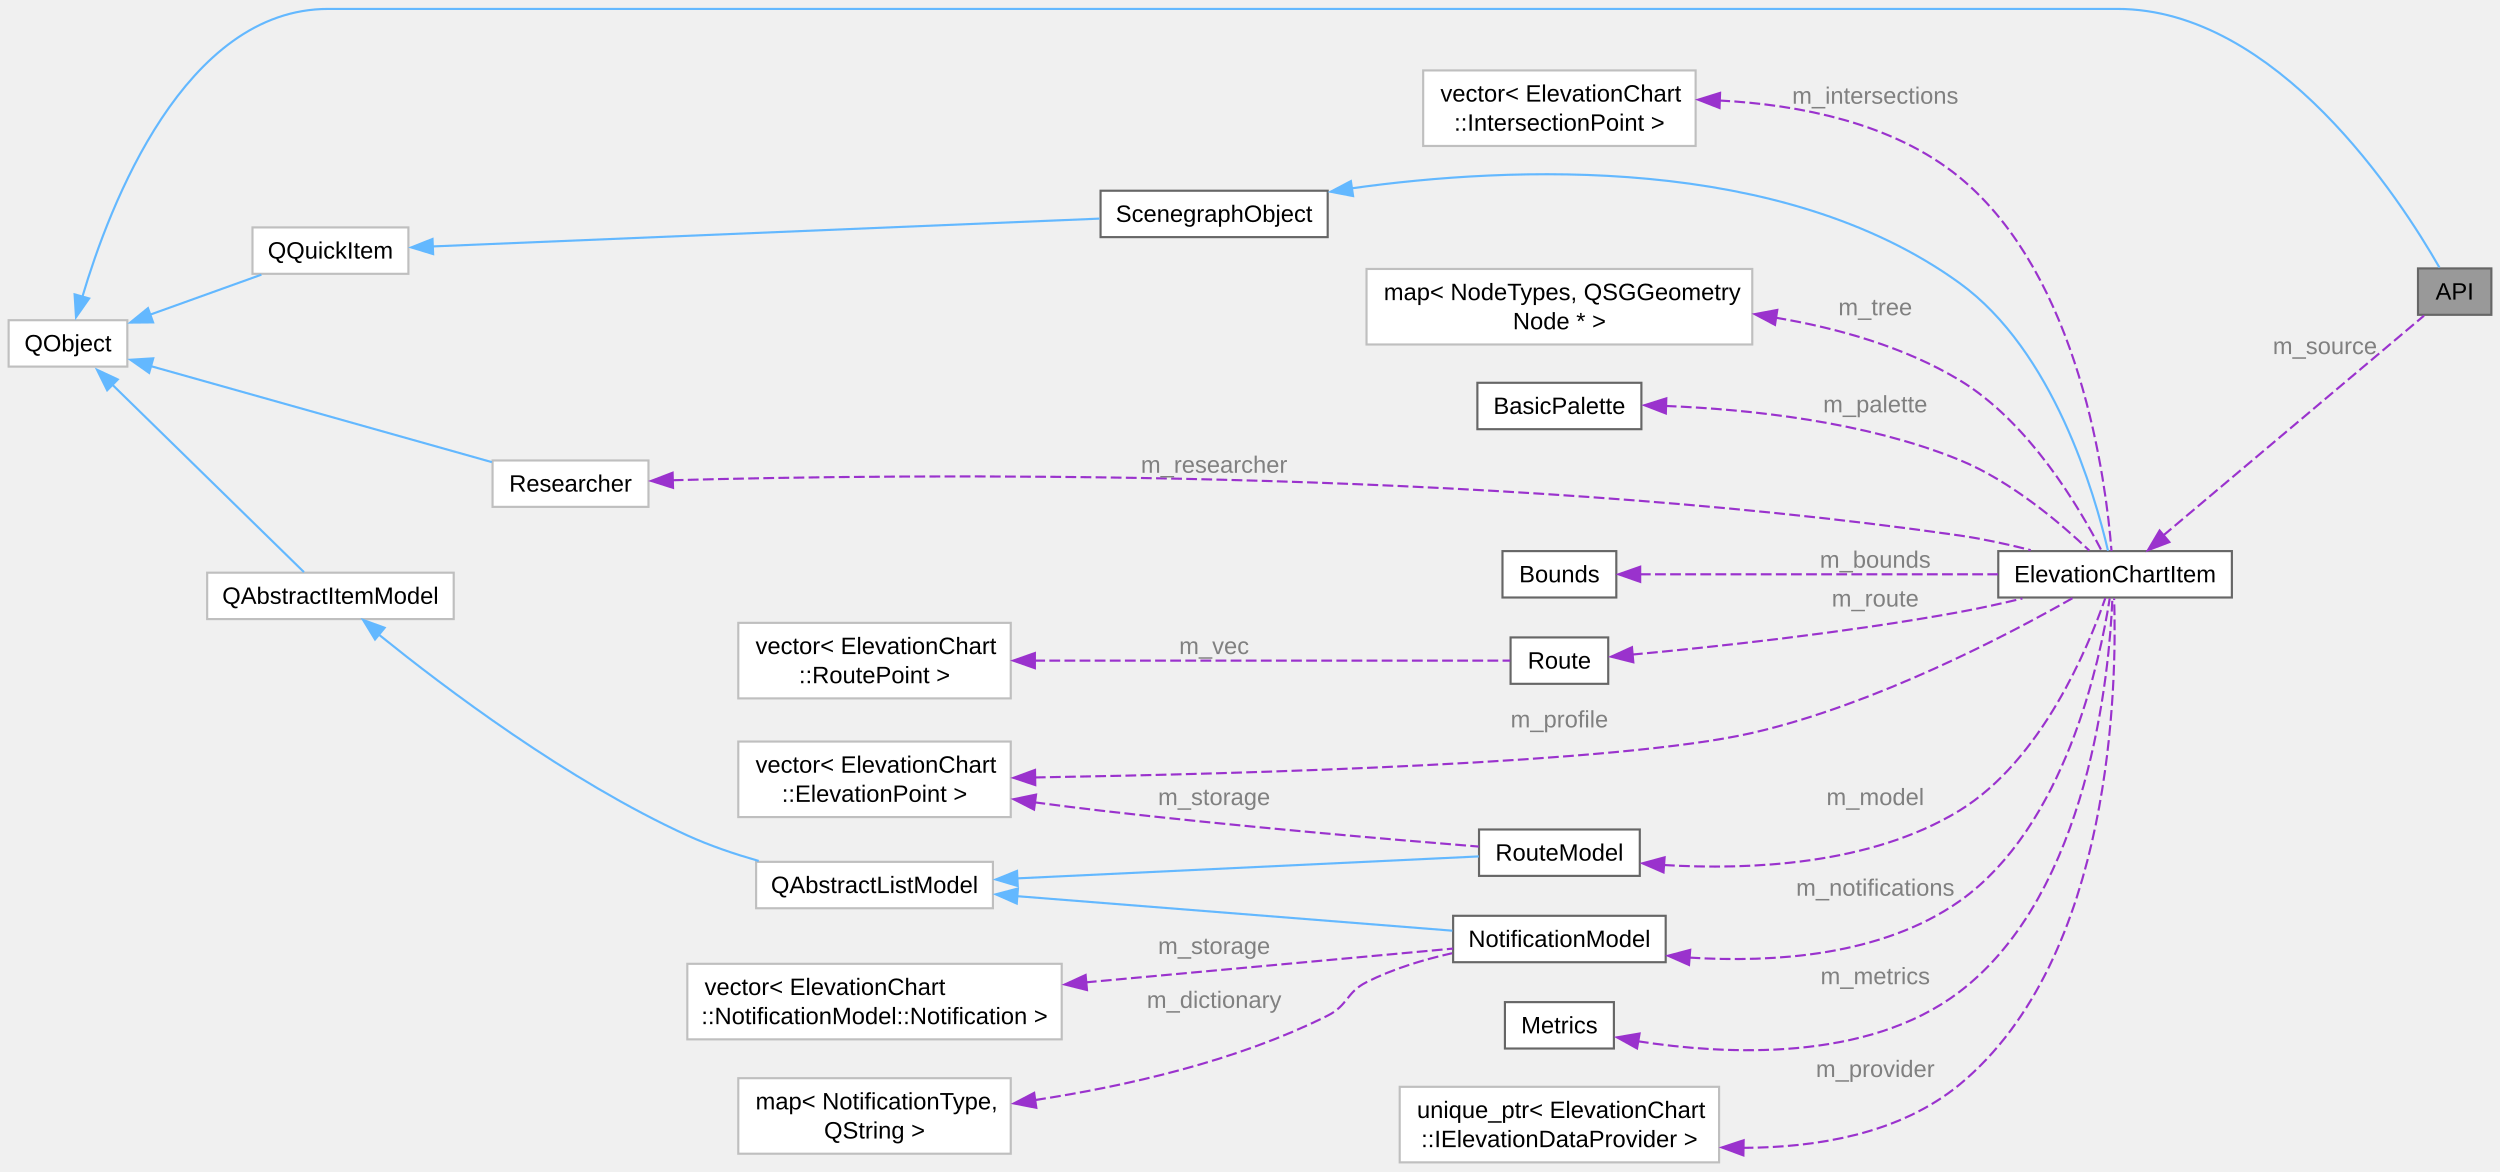
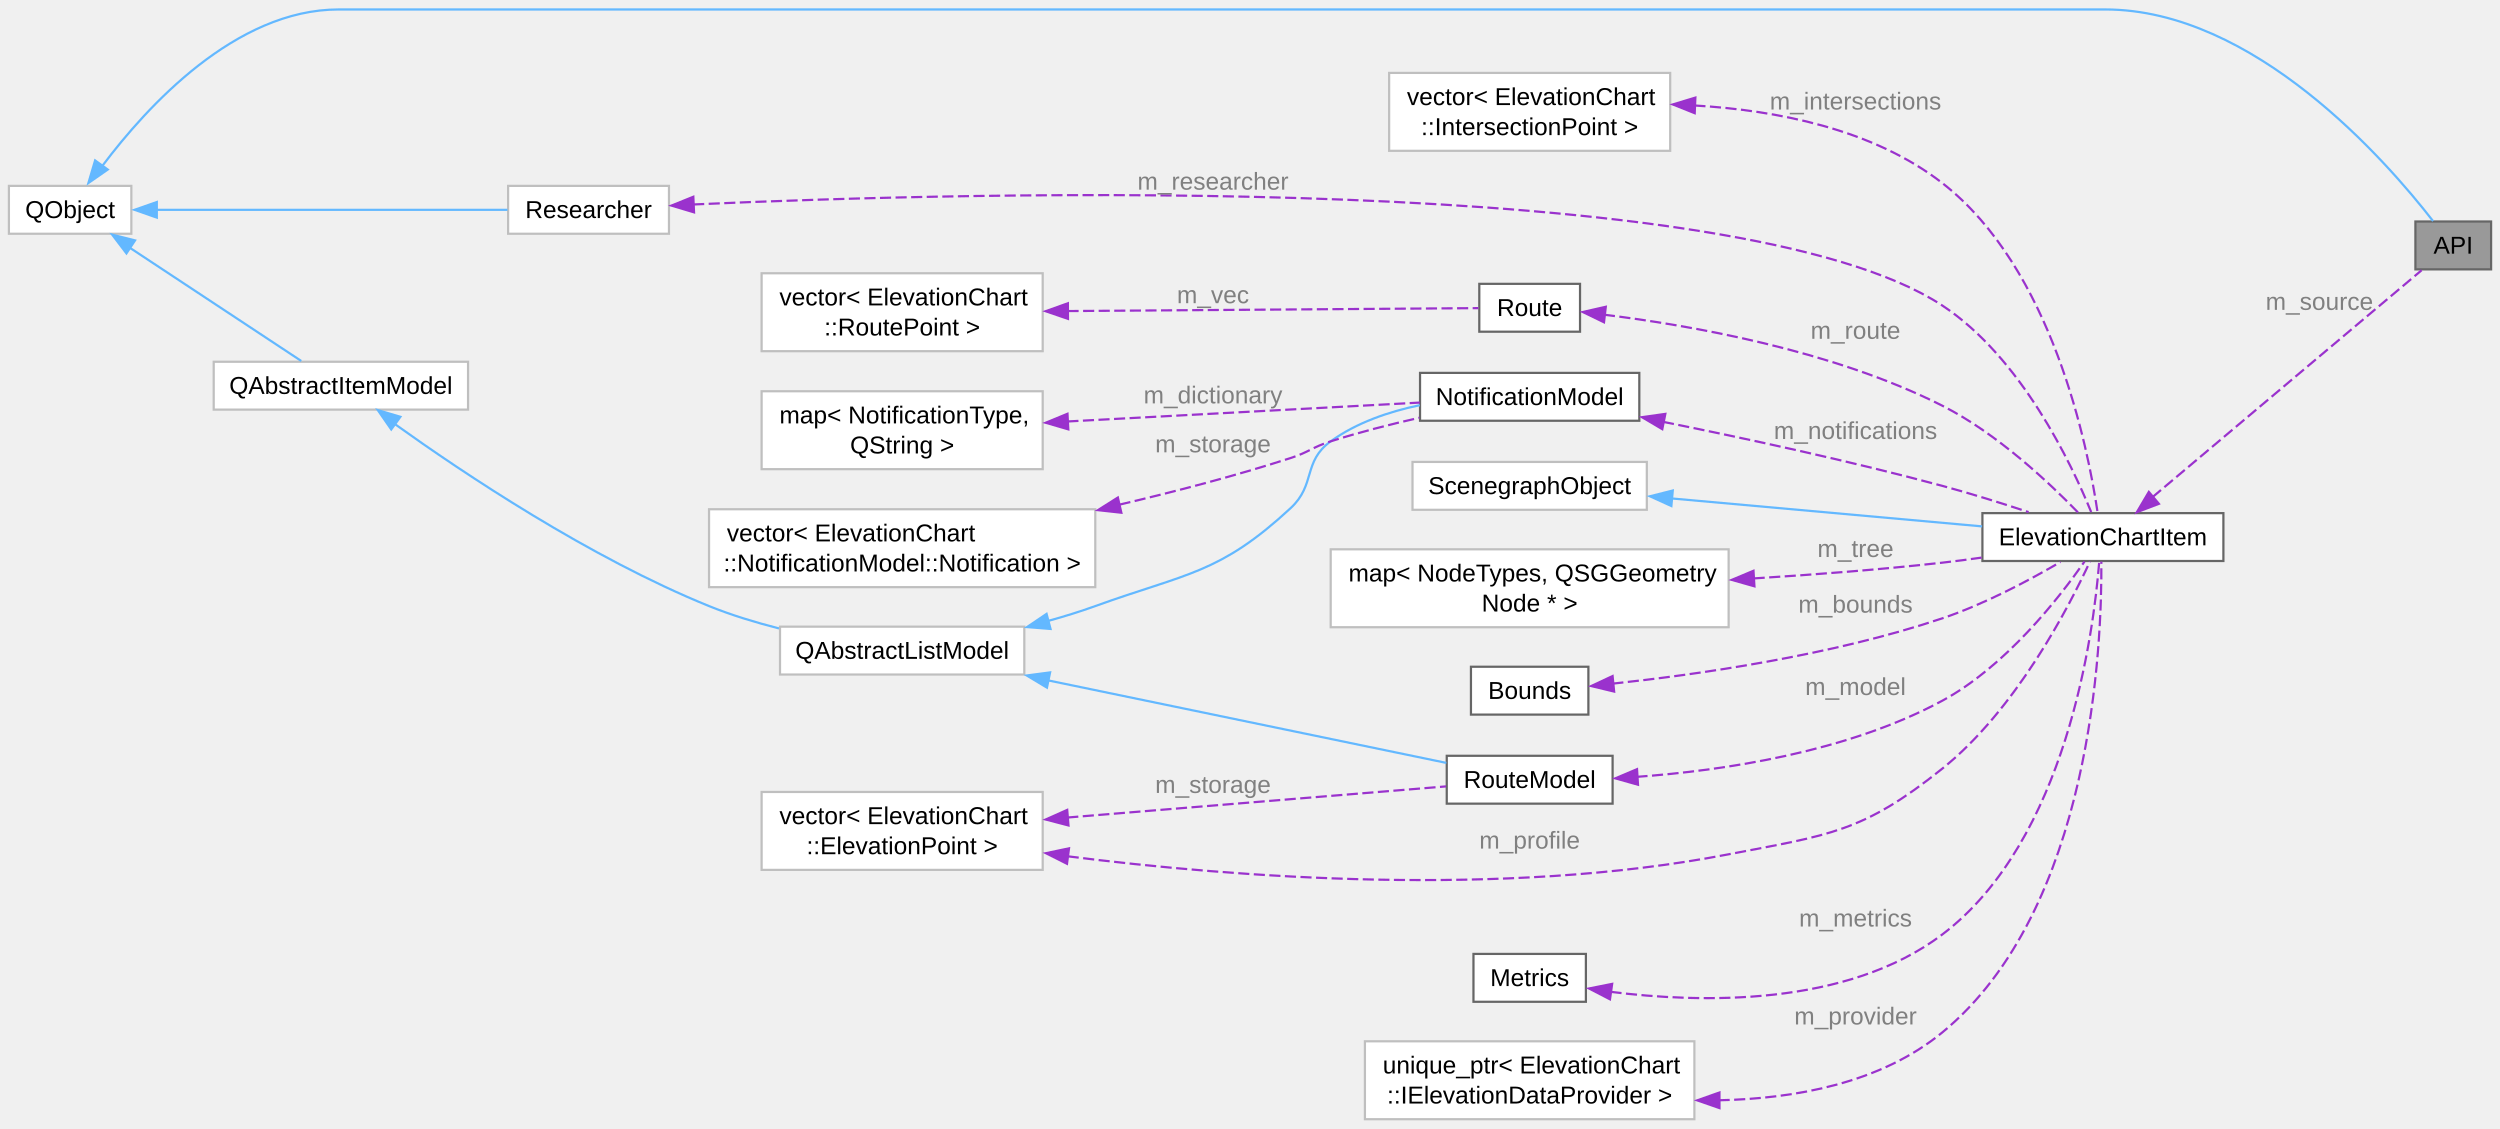
- <svg xmlns="http://www.w3.org/2000/svg" xmlns:xlink="http://www.w3.org/1999/xlink" width="1159pt" height="543pt" viewBox="0.00 0.00 1158.50 542.50">
-   <g id="graph0" class="graph" transform="scale(1 1) rotate(0) translate(4 538.5)">
+ <svg xmlns="http://www.w3.org/2000/svg" xmlns:xlink="http://www.w3.org/1999/xlink" width="1123pt" height="507pt" viewBox="0.00 0.00 1123.00 506.50">
+   <g id="graph0" class="graph" transform="scale(1 1) rotate(0) translate(4 502.5)">
    <g id="Node000001" class="node">
      <g id="a_Node000001">
        <a xlink:title="Публичный интерфейс (C++) для виджета профиля высот.">
-           <polygon fill="#999999" stroke="#666666" points="1150.5,-414.25 1116.5,-414.25 1116.5,-392.75 1150.5,-392.75 1150.5,-414.25" />
-           <text text-anchor="middle" x="1133.5" y="-399.8" font-family="Arial" font-size="11.00">API</text>
+           <polygon fill="#999999" stroke="#666666" points="1115,-403.25 1081,-403.25 1081,-381.75 1115,-381.75 1115,-403.25" />
+           <text text-anchor="middle" x="1098" y="-388.8" font-family="Arial" font-size="11.00">API</text>
        </a>
      </g>
    </g>
    <g id="Node000002" class="node">
      <g id="a_Node000002">
        <a xlink:title=" ">
-           <polygon fill="white" stroke="#bfbfbf" points="55,-390.25 0,-390.25 0,-368.75 55,-368.75 55,-390.25" />
-           <text text-anchor="middle" x="27.5" y="-375.8" font-family="Arial" font-size="11.00">QObject</text>
+           <polygon fill="white" stroke="#bfbfbf" points="55,-419.25 0,-419.25 0,-397.75 55,-397.75 55,-419.25" />
+           <text text-anchor="middle" x="27.5" y="-404.8" font-family="Arial" font-size="11.00">QObject</text>
        </a>
      </g>
    </g>
    <g id="edge1_Node000001_Node000002" class="edge">
      <g id="a_edge1_Node000001_Node000002">
        <a xlink:title=" ">
-           <path fill="none" stroke="#63b8ff" d="M34.15,-401.03C46.76,-443.62 81.49,-534.5 148.12,-534.5 148.12,-534.5 148.12,-534.5 977.12,-534.5 1051.22,-534.5 1108.31,-446.35 1126.43,-414.67" />
-           <polygon fill="#63b8ff" stroke="#63b8ff" points="37.3,-400.33 31.23,-391.65 30.57,-402.22 37.3,-400.33" />
-         </a>
-       </g>
-     </g>
-     <g id="Node000005" class="node">
-       <g id="a_Node000005">
-         <a xlink:href="../../d7/d4d/classQQuickItem.html" target="_top" xlink:title=" ">
-           <polygon fill="white" stroke="#bfbfbf" points="185.25,-433.25 113,-433.25 113,-411.75 185.25,-411.75 185.25,-433.25" />
-           <text text-anchor="middle" x="149.12" y="-418.8" font-family="Arial" font-size="11.00">QQuickItem</text>
-         </a>
-       </g>
-     </g>
-     <g id="edge5_Node000005_Node000002" class="edge">
-       <g id="a_edge5_Node000005_Node000002">
-         <a xlink:title=" ">
-           <path fill="none" stroke="#63b8ff" d="M65.27,-392.72C81.88,-398.69 101.29,-405.66 117.14,-411.36" />
-           <polygon fill="#63b8ff" stroke="#63b8ff" points="66.94,-389.24 56.35,-389.15 64.57,-395.83 66.94,-389.24" />
-         </a>
-       </g>
-     </g>
-     <g id="Node000008" class="node">
-       <g id="a_Node000008">
+           <path fill="none" stroke="#63b8ff" d="M42.12,-428.42C62.04,-454.93 101.83,-498.5 148.12,-498.5 148.12,-498.5 148.12,-498.5 941.62,-498.5 1008.57,-498.5 1067.93,-430.53 1088.93,-403.44" />
+           <polygon fill="#63b8ff" stroke="#63b8ff" points="44.4,-426.59 35.71,-420.54 38.72,-430.69 44.4,-426.59" />
+         </a>
+       </g>
+     </g>
+     <g id="Node000006" class="node">
+       <g id="a_Node000006">
        <a xlink:href="../../df/d15/classElevationChart_1_1Researcher.html" target="_top" xlink:title=" ">
-           <polygon fill="white" stroke="#bfbfbf" points="296.5,-325.25 224.25,-325.25 224.25,-303.75 296.5,-303.75 296.5,-325.25" />
-           <text text-anchor="middle" x="260.38" y="-310.8" font-family="Arial" font-size="11.00">Researcher</text>
-         </a>
-       </g>
-     </g>
-     <g id="edge9_Node000008_Node000002" class="edge">
-       <g id="a_edge9_Node000008_Node000002">
-         <a xlink:title=" ">
-           <path fill="none" stroke="#63b8ff" d="M65.89,-368.97C109.54,-356.69 181.17,-336.52 223.95,-324.47" />
-           <polygon fill="#63b8ff" stroke="#63b8ff" points="65.11,-365.84 56.44,-371.92 67.01,-372.58 65.11,-365.84" />
-         </a>
-       </g>
-     </g>
-     <g id="Node000014" class="node">
-       <g id="a_Node000014">
-         <a xlink:title=" ">
-           <polygon fill="white" stroke="#bfbfbf" points="206.25,-273.25 92,-273.25 92,-251.75 206.25,-251.75 206.25,-273.25" />
-           <text text-anchor="middle" x="149.12" y="-258.8" font-family="Arial" font-size="11.00">QAbstractItemModel</text>
-         </a>
-       </g>
-     </g>
-     <g id="edge16_Node000014_Node000002" class="edge">
-       <g id="a_edge16_Node000014_Node000002">
-         <a xlink:title=" ">
-           <path fill="none" stroke="#63b8ff" d="M47.77,-360.65C73,-335.97 116.42,-293.5 136.86,-273.51" />
-           <polygon fill="#63b8ff" stroke="#63b8ff" points="45.67,-357.79 40.97,-367.28 50.57,-362.79 45.67,-357.79" />
+           <polygon fill="white" stroke="#bfbfbf" points="296.5,-419.25 224.25,-419.25 224.25,-397.75 296.5,-397.75 296.5,-419.25" />
+           <text text-anchor="middle" x="260.38" y="-404.8" font-family="Arial" font-size="11.00">Researcher</text>
+         </a>
+       </g>
+     </g>
+     <g id="edge6_Node000006_Node000002" class="edge">
+       <g id="a_edge6_Node000006_Node000002">
+         <a xlink:title=" ">
+           <path fill="none" stroke="#63b8ff" d="M66.17,-408.5C109.84,-408.5 181.26,-408.5 223.95,-408.5" />
+           <polygon fill="#63b8ff" stroke="#63b8ff" points="66.44,-405 56.44,-408.5 66.44,-412 66.44,-405" />
+         </a>
+       </g>
+     </g>
+     <g id="Node000012" class="node">
+       <g id="a_Node000012">
+         <a xlink:title=" ">
+           <polygon fill="white" stroke="#bfbfbf" points="206.25,-340.25 92,-340.25 92,-318.75 206.25,-318.75 206.25,-340.25" />
+           <text text-anchor="middle" x="149.12" y="-325.8" font-family="Arial" font-size="11.00">QAbstractItemModel</text>
+         </a>
+       </g>
+     </g>
+     <g id="edge13_Node000012_Node000002" class="edge">
+       <g id="a_edge13_Node000012_Node000002">
+         <a xlink:title=" ">
+           <path fill="none" stroke="#63b8ff" d="M54.38,-391.41C77.71,-376 111.33,-353.8 131.33,-340.59" />
+           <polygon fill="#63b8ff" stroke="#63b8ff" points="52.8,-388.92 46.39,-397.35 56.66,-394.76 52.8,-388.92" />
        </a>
      </g>
    </g>
    <g id="Node000003" class="node">
      <g id="a_Node000003">
        <a xlink:href="../../d2/d6b/classElevationChart_1_1ElevationChartItem.html" target="_top" xlink:title="Основной класс библиотеки.">
-           <polygon fill="white" stroke="#666666" points="1030.25,-283.25 922,-283.25 922,-261.75 1030.25,-261.75 1030.25,-283.25" />
-           <text text-anchor="middle" x="976.12" y="-268.8" font-family="Arial" font-size="11.00">ElevationChartItem</text>
+           <polygon fill="white" stroke="#666666" points="994.75,-272.25 886.5,-272.25 886.5,-250.75 994.75,-250.75 994.75,-272.25" />
+           <text text-anchor="middle" x="940.62" y="-257.8" font-family="Arial" font-size="11.00">ElevationChartItem</text>
        </a>
      </g>
    </g>
    <g id="edge2_Node000001_Node000003" class="edge">
      <g id="a_edge2_Node000001_Node000003">
        <a xlink:title=" ">
-           <path fill="none" stroke="#9a32cd" stroke-dasharray="5,2" d="M998.38,-290.42C1030.97,-317.9 1092.37,-369.66 1119.29,-392.36" />
-           <polygon fill="#9a32cd" stroke="#9a32cd" points="1001.27,-287.44 991.37,-283.67 996.76,-292.79 1001.27,-287.44" />
-         </a>
-       </g>
-       <text text-anchor="middle" x="1073.38" y="-374.55" font-family="Arial" font-size="11.00" fill="grey"> m_source</text>
+           <path fill="none" stroke="#9a32cd" stroke-dasharray="5,2" d="M962.88,-279.42C995.47,-306.9 1056.87,-358.66 1083.79,-381.36" />
+           <polygon fill="#9a32cd" stroke="#9a32cd" points="965.77,-276.44 955.87,-272.67 961.26,-281.79 965.77,-276.44" />
+         </a>
+       </g>
+       <text text-anchor="middle" x="1037.88" y="-363.55" font-family="Arial" font-size="11.00" fill="grey"> m_source</text>
    </g>
    <g id="Node000004" class="node">
      <g id="a_Node000004">
-         <a xlink:href="../../d6/d6b/classSG_1_1ScenegraphObject.html" target="_top" xlink:title="Базовый класс для объектов Qt Quick Scenegraph.">
-           <polygon fill="white" stroke="#666666" points="611.25,-450.25 506,-450.25 506,-428.75 611.25,-428.75 611.25,-450.25" />
-           <text text-anchor="middle" x="558.62" y="-435.8" font-family="Arial" font-size="11.00">ScenegraphObject</text>
+         <a xlink:title=" ">
+           <polygon fill="white" stroke="#bfbfbf" points="735.75,-295.25 630.5,-295.25 630.5,-273.75 735.75,-273.75 735.75,-295.25" />
+           <text text-anchor="middle" x="683.12" y="-280.8" font-family="Arial" font-size="11.00">ScenegraphObject</text>
        </a>
      </g>
    </g>
    <g id="edge3_Node000003_Node000004" class="edge">
      <g id="a_edge3_Node000003_Node000004">
        <a xlink:title=" ">
-           <path fill="none" stroke="#63b8ff" d="M622.23,-451.35C696.7,-461.77 821.3,-467.23 904,-407.5 947.6,-376.01 966.77,-309.57 972.85,-283.41" />
-           <polygon fill="#63b8ff" stroke="#63b8ff" points="623.02,-447.78 612.62,-449.78 622,-454.7 623.02,-447.78" />
-         </a>
-       </g>
-     </g>
-     <g id="edge4_Node000004_Node000005" class="edge">
-       <g id="a_edge4_Node000004_Node000005">
-         <a xlink:title=" ">
-           <path fill="none" stroke="#63b8ff" d="M196.29,-424.43C272.79,-427.62 425.32,-433.98 505.54,-437.33" />
-           <polygon fill="#63b8ff" stroke="#63b8ff" points="196.71,-420.9 186.58,-423.98 196.42,-427.89 196.71,-420.9" />
-         </a>
-       </g>
-     </g>
-     <g id="Node000006" class="node">
-       <g id="a_Node000006">
-         <a xlink:title=" ">
-           <polygon fill="white" stroke="#bfbfbf" points="808,-414 629.25,-414 629.25,-379 808,-379 808,-414" />
-           <text text-anchor="start" x="637.25" y="-399.55" font-family="Arial" font-size="11.00">map&lt; NodeTypes, QSGGeometry</text>
-           <text text-anchor="middle" x="718.62" y="-386.05" font-family="Arial" font-size="11.00">Node * &gt;</text>
-         </a>
-       </g>
-     </g>
-     <g id="edge6_Node000003_Node000006" class="edge">
-       <g id="a_edge6_Node000003_Node000006">
-         <a xlink:title=" ">
-           <path fill="none" stroke="#9a32cd" stroke-dasharray="5,2" d="M818.78,-391.43C847.8,-386.55 878.55,-377.83 904,-362.5 936.41,-342.97 959.89,-302.86 969.84,-283.47" />
-           <polygon fill="#9a32cd" stroke="#9a32cd" points="818.53,-388.08 809.17,-393.06 819.59,-395 818.53,-388.08" />
-         </a>
-       </g>
-       <text text-anchor="middle" x="865" y="-392.55" font-family="Arial" font-size="11.00" fill="grey"> m_tree</text>
+           <path fill="none" stroke="#63b8ff" d="M746.99,-278.84C789.78,-274.99 845.78,-269.95 886.37,-266.29" />
+           <polygon fill="#63b8ff" stroke="#63b8ff" points="746.78,-275.44 737.14,-279.82 747.41,-282.41 746.78,-275.44" />
+         </a>
+       </g>
+     </g>
+     <g id="Node000005" class="node">
+       <g id="a_Node000005">
+         <a xlink:title=" ">
+           <polygon fill="white" stroke="#bfbfbf" points="772.5,-256 593.75,-256 593.75,-221 772.5,-221 772.5,-256" />
+           <text text-anchor="start" x="601.75" y="-241.55" font-family="Arial" font-size="11.00">map&lt; NodeTypes, QSGGeometry</text>
+           <text text-anchor="middle" x="683.12" y="-228.05" font-family="Arial" font-size="11.00">Node * &gt;</text>
+         </a>
+       </g>
+     </g>
+     <g id="edge4_Node000003_Node000005" class="edge">
+       <g id="a_edge4_Node000003_Node000005">
+         <a xlink:title=" ">
+           <path fill="none" stroke="#9a32cd" stroke-dasharray="5,2" d="M783.72,-242.92C811.24,-244.63 841.07,-246.93 868.5,-250 874.22,-250.64 880.18,-251.42 886.11,-252.27" />
+           <polygon fill="#9a32cd" stroke="#9a32cd" points="784.09,-239.38 773.9,-242.27 783.67,-246.36 784.09,-239.38" />
+         </a>
+       </g>
+       <text text-anchor="middle" x="829.5" y="-252.55" font-family="Arial" font-size="11.00" fill="grey"> m_tree</text>
+     </g>
+     <g id="edge5_Node000003_Node000006" class="edge">
+       <g id="a_edge5_Node000003_Node000006">
+         <a xlink:title=" ">
+           <path fill="none" stroke="#9a32cd" stroke-dasharray="5,2" d="M307.34,-410.9C432.59,-416.56 776.67,-426.08 868.5,-365.5 903.92,-342.13 926.5,-294.46 935.36,-272.73" />
+           <polygon fill="#9a32cd" stroke="#9a32cd" points="307.76,-407.37 297.61,-410.4 307.44,-414.36 307.76,-407.37" />
+         </a>
+       </g>
+       <text text-anchor="middle" x="540.88" y="-417.55" font-family="Arial" font-size="11.00" fill="grey"> m_researcher</text>
    </g>
    <g id="Node000007" class="node">
      <g id="a_Node000007">
-         <a xlink:href="../../d8/d37/classSG_1_1BasicPalette.html" target="_top" xlink:title="Простейшая палитра цветов.">
-           <polygon fill="white" stroke="#666666" points="756.62,-361.25 680.62,-361.25 680.62,-339.75 756.62,-339.75 756.62,-361.25" />
-           <text text-anchor="middle" x="718.62" y="-346.8" font-family="Arial" font-size="11.00">BasicPalette</text>
+         <a xlink:href="../../d6/d1e/classElevationChart_1_1Bounds.html" target="_top" xlink:title="Класс-гаджет, хранящий предельные значения осей X и Y.">
+           <polygon fill="white" stroke="#666666" points="709.5,-203.25 656.75,-203.25 656.75,-181.75 709.5,-181.75 709.5,-203.25" />
+           <text text-anchor="middle" x="683.12" y="-188.8" font-family="Arial" font-size="11.00">Bounds</text>
        </a>
      </g>
    </g>
    <g id="edge7_Node000003_Node000007" class="edge">
      <g id="a_edge7_Node000003_Node000007">
        <a xlink:title=" ">
-           <path fill="none" stroke="#9a32cd" stroke-dasharray="5,2" d="M767.89,-350.51C806.11,-348.99 860.18,-343.39 904,-325.5 927.95,-315.72 951.1,-295.95 964.18,-283.52" />
-           <polygon fill="#9a32cd" stroke="#9a32cd" points="767.95,-347.04 758.06,-350.85 768.16,-354.03 767.95,-347.04" />
-         </a>
-       </g>
-       <text text-anchor="middle" x="865" y="-347.55" font-family="Arial" font-size="11.00" fill="grey"> m_palette</text>
+           <path fill="none" stroke="#9a32cd" stroke-dasharray="5,2" d="M720.25,-195.64C758.01,-199.66 818.59,-208.22 868.5,-225 887.44,-231.37 907.58,-242.12 921.57,-250.31" />
+           <polygon fill="#9a32cd" stroke="#9a32cd" points="721.07,-192.1 710.77,-194.58 720.37,-199.07 721.07,-192.1" />
+         </a>
+       </g>
+       <text text-anchor="middle" x="829.5" y="-227.55" font-family="Arial" font-size="11.00" fill="grey"> m_bounds</text>
+     </g>
+     <g id="Node000008" class="node">
+       <g id="a_Node000008">
+         <a xlink:href="../../de/d39/classElevationChart_1_1Route.html" target="_top" xlink:title="Набор последовательных точек на карте.">
+           <polygon fill="white" stroke="#666666" points="705.75,-375.25 660.5,-375.25 660.5,-353.75 705.75,-353.75 705.75,-375.25" />
+           <text text-anchor="middle" x="683.12" y="-360.8" font-family="Arial" font-size="11.00">Route</text>
+         </a>
+       </g>
    </g>
    <g id="edge8_Node000003_Node000008" class="edge">
      <g id="a_edge8_Node000003_Node000008">
        <a xlink:title=" ">
-           <path fill="none" stroke="#9a32cd" stroke-dasharray="5,2" d="M307.73,-316.09C413.88,-319.02 682.48,-322.3 904,-290.5 914.84,-288.94 926.43,-286.4 937.03,-283.71" />
-           <polygon fill="#9a32cd" stroke="#9a32cd" points="307.88,-312.57 297.79,-315.78 307.68,-319.56 307.88,-312.57" />
-         </a>
-       </g>
-       <text text-anchor="middle" x="558.62" y="-319.55" font-family="Arial" font-size="11.00" fill="grey"> m_researcher</text>
+           <path fill="none" stroke="#9a32cd" stroke-dasharray="5,2" d="M716.46,-361.4C754.55,-356.73 818.93,-345.6 868.5,-320.5 893.12,-308.03 916.76,-285.69 929.63,-272.36" />
+           <polygon fill="#9a32cd" stroke="#9a32cd" points="716.52,-357.98 706.98,-362.6 717.32,-364.94 716.52,-357.98" />
+         </a>
+       </g>
+       <text text-anchor="middle" x="829.5" y="-350.55" font-family="Arial" font-size="11.00" fill="grey"> m_route</text>
    </g>
    <g id="Node000009" class="node">
      <g id="a_Node000009">
-         <a xlink:href="../../d6/d1e/classElevationChart_1_1Bounds.html" target="_top" xlink:title="Класс-гаджет, хранящий предельные значения осей X и Y.">
-           <polygon fill="white" stroke="#666666" points="745,-283.25 692.25,-283.25 692.25,-261.75 745,-261.75 745,-283.25" />
-           <text text-anchor="middle" x="718.62" y="-268.8" font-family="Arial" font-size="11.00">Bounds</text>
-         </a>
-       </g>
-     </g>
-     <g id="edge10_Node000003_Node000009" class="edge">
-       <g id="a_edge10_Node000003_Node000009">
-         <a xlink:title=" ">
-           <path fill="none" stroke="#9a32cd" stroke-dasharray="5,2" d="M755.94,-272.5C799.29,-272.5 872.17,-272.5 921.89,-272.5" />
-           <polygon fill="#9a32cd" stroke="#9a32cd" points="756.06,-269 746.06,-272.5 756.06,-276 756.06,-269" />
-         </a>
-       </g>
-       <text text-anchor="middle" x="865" y="-275.55" font-family="Arial" font-size="11.00" fill="grey"> m_bounds</text>
+         <a xlink:title=" ">
+           <polygon fill="white" stroke="#bfbfbf" points="464.38,-380 338.12,-380 338.12,-345 464.38,-345 464.38,-380" />
+           <text text-anchor="start" x="346.12" y="-365.55" font-family="Arial" font-size="11.00">vector&lt; ElevationChart</text>
+           <text text-anchor="middle" x="401.25" y="-352.05" font-family="Arial" font-size="11.00">::RoutePoint &gt;</text>
+         </a>
+       </g>
+     </g>
+     <g id="edge9_Node000008_Node000009" class="edge">
+       <g id="a_edge9_Node000008_Node000009">
+         <a xlink:title=" ">
+           <path fill="none" stroke="#9a32cd" stroke-dasharray="5,2" d="M475.52,-363.02C536.96,-363.46 620.77,-364.06 660.08,-364.34" />
+           <polygon fill="#9a32cd" stroke="#9a32cd" points="475.74,-359.52 465.71,-362.95 475.69,-366.52 475.74,-359.52" />
+         </a>
+       </g>
+       <text text-anchor="middle" x="540.88" y="-366.55" font-family="Arial" font-size="11.00" fill="grey"> m_vec</text>
    </g>
    <g id="Node000010" class="node">
      <g id="a_Node000010">
-         <a xlink:href="../../de/d39/classElevationChart_1_1Route.html" target="_top" xlink:title="Набор последовательных точек на карте.">
-           <polygon fill="white" stroke="#666666" points="741.25,-243.25 696,-243.25 696,-221.75 741.25,-221.75 741.25,-243.25" />
-           <text text-anchor="middle" x="718.62" y="-228.8" font-family="Arial" font-size="11.00">Route</text>
-         </a>
-       </g>
-     </g>
-     <g id="edge11_Node000003_Node000010" class="edge">
-       <g id="a_edge11_Node000003_Node000010">
-         <a xlink:title=" ">
-           <path fill="none" stroke="#9a32cd" stroke-dasharray="5,2" d="M752.25,-235.29C789.23,-238.73 851.25,-245.33 904,-255 913.51,-256.74 923.64,-258.99 933.18,-261.3" />
-           <polygon fill="#9a32cd" stroke="#9a32cd" points="752.88,-231.74 742.61,-234.32 752.25,-238.71 752.88,-231.74" />
-         </a>
-       </g>
-       <text text-anchor="middle" x="865" y="-257.55" font-family="Arial" font-size="11.00" fill="grey"> m_route</text>
+         <a xlink:href="../../d6/de1/classElevationChart_1_1RouteModel.html" target="_top" xlink:title="Модель точек пути для профиля высот.">
+           <polygon fill="white" stroke="#666666" points="720.38,-163.25 645.88,-163.25 645.88,-141.75 720.38,-141.75 720.38,-163.25" />
+           <text text-anchor="middle" x="683.12" y="-148.8" font-family="Arial" font-size="11.00">RouteModel</text>
+         </a>
+       </g>
+     </g>
+     <g id="edge10_Node000003_Node000010" class="edge">
+       <g id="a_edge10_Node000003_Node000010">
+         <a xlink:title=" ">
+           <path fill="none" stroke="#9a32cd" stroke-dasharray="5,2" d="M731.09,-153.78C770,-156.6 825.65,-164.81 868.5,-188 896.92,-203.38 920.88,-234.04 932.36,-250.48" />
+           <polygon fill="#9a32cd" stroke="#9a32cd" points="731.79,-150.25 721.59,-153.12 731.35,-157.24 731.79,-150.25" />
+         </a>
+       </g>
+       <text text-anchor="middle" x="829.5" y="-190.55" font-family="Arial" font-size="11.00" fill="grey"> m_model</text>
    </g>
    <g id="Node000011" class="node">
      <g id="a_Node000011">
        <a xlink:title=" ">
-           <polygon fill="white" stroke="#bfbfbf" points="464.38,-250 338.12,-250 338.12,-215 464.38,-215 464.38,-250" />
-           <text text-anchor="start" x="346.12" y="-235.55" font-family="Arial" font-size="11.00">vector&lt; ElevationChart</text>
-           <text text-anchor="middle" x="401.25" y="-222.05" font-family="Arial" font-size="11.00">::RoutePoint &gt;</text>
-         </a>
-       </g>
-     </g>
-     <g id="edge12_Node000010_Node000011" class="edge">
-       <g id="a_edge12_Node000010_Node000011">
-         <a xlink:title=" ">
-           <path fill="none" stroke="#9a32cd" stroke-dasharray="5,2" d="M475.28,-232.5C546.69,-232.5 651.02,-232.5 695.84,-232.5" />
-           <polygon fill="#9a32cd" stroke="#9a32cd" points="475.56,-229 465.56,-232.5 475.56,-236 475.56,-229" />
-         </a>
-       </g>
-       <text text-anchor="middle" x="558.62" y="-235.55" font-family="Arial" font-size="11.00" fill="grey"> m_vec</text>
-     </g>
-     <g id="Node000012" class="node">
-       <g id="a_Node000012">
-         <a xlink:href="../../d6/de1/classElevationChart_1_1RouteModel.html" target="_top" xlink:title="Модель точек пути для профиля высот.">
-           <polygon fill="white" stroke="#666666" points="755.88,-154.25 681.38,-154.25 681.38,-132.75 755.88,-132.75 755.88,-154.25" />
-           <text text-anchor="middle" x="718.62" y="-139.8" font-family="Arial" font-size="11.00">RouteModel</text>
-         </a>
-       </g>
-     </g>
-     <g id="edge13_Node000003_Node000012" class="edge">
-       <g id="a_edge13_Node000003_Node000012">
-         <a xlink:title=" ">
-           <path fill="none" stroke="#9a32cd" stroke-dasharray="5,2" d="M767.08,-137.78C806.58,-135.4 862.83,-137.75 904,-163 942.07,-186.34 963.67,-238.6 971.6,-261.45" />
-           <polygon fill="#9a32cd" stroke="#9a32cd" points="766.87,-134.36 757.15,-138.58 767.38,-141.34 766.87,-134.36" />
-         </a>
-       </g>
-       <text text-anchor="middle" x="865" y="-165.55" font-family="Arial" font-size="11.00" fill="grey"> m_model</text>
+           <polygon fill="white" stroke="#bfbfbf" points="456.12,-221.25 346.38,-221.25 346.38,-199.75 456.12,-199.75 456.12,-221.25" />
+           <text text-anchor="middle" x="401.25" y="-206.8" font-family="Arial" font-size="11.00">QAbstractListModel</text>
+         </a>
+       </g>
+     </g>
+     <g id="edge11_Node000010_Node000011" class="edge">
+       <g id="a_edge11_Node000010_Node000011">
+         <a xlink:title=" ">
+           <path fill="none" stroke="#63b8ff" d="M466.65,-197.15C522.18,-185.65 600.37,-169.44 645.7,-160.05" />
+           <polygon fill="#63b8ff" stroke="#63b8ff" points="466.29,-193.86 457.21,-199.32 467.71,-200.71 466.29,-193.86" />
+         </a>
+       </g>
+     </g>
+     <g id="Node000014" class="node">
+       <g id="a_Node000014">
+         <a xlink:href="../../d4/d99/classElevationChart_1_1NotificationModel.html" target="_top" xlink:title="Модель оповещений об ошибках в маршруте.">
+           <polygon fill="white" stroke="#666666" points="732.38,-335.25 633.88,-335.25 633.88,-313.75 732.38,-313.75 732.38,-335.25" />
+           <text text-anchor="middle" x="683.12" y="-320.8" font-family="Arial" font-size="11.00">NotificationModel</text>
+         </a>
+       </g>
+     </g>
+     <g id="edge16_Node000014_Node000011" class="edge">
+       <g id="a_edge16_Node000014_Node000011">
+         <a xlink:title=" ">
+           <path fill="none" stroke="#63b8ff" d="M466.87,-223.84C474.07,-225.83 481.24,-228.06 488,-230.5 529.03,-245.34 543.76,-244.84 575.75,-274.5 587.15,-285.07 581.15,-295.38 593.75,-304.5 605.35,-312.89 619.87,-317.85 633.76,-320.74" />
+           <polygon fill="#63b8ff" stroke="#63b8ff" points="467.9,-220.23 457.34,-221.07 466.12,-227 467.9,-220.23" />
+         </a>
+       </g>
+     </g>
+     <g id="edge12_Node000011_Node000012" class="edge">
+       <g id="a_edge12_Node000011_Node000012">
+         <a xlink:title=" ">
+           <path fill="none" stroke="#63b8ff" d="M173.38,-312.25C204.16,-290.2 260.79,-252.3 314.5,-230.5 324.41,-226.48 335.32,-223.16 345.93,-220.46" />
+           <polygon fill="#63b8ff" stroke="#63b8ff" points="171.74,-309.84 165.7,-318.54 175.85,-315.51 171.74,-309.84" />
+         </a>
+       </g>
    </g>
    <g id="Node000013" class="node">
      <g id="a_Node000013">
        <a xlink:title=" ">
-           <polygon fill="white" stroke="#bfbfbf" points="456.12,-139.25 346.38,-139.25 346.38,-117.75 456.12,-117.75 456.12,-139.25" />
-           <text text-anchor="middle" x="401.25" y="-124.8" font-family="Arial" font-size="11.00">QAbstractListModel</text>
-         </a>
-       </g>
-     </g>
-     <g id="edge14_Node000012_Node000013" class="edge">
-       <g id="a_edge14_Node000012_Node000013">
-         <a xlink:title=" ">
-           <path fill="none" stroke="#63b8ff" d="M467.36,-131.6C532.12,-134.68 629.12,-139.29 681.3,-141.77" />
-           <polygon fill="#63b8ff" stroke="#63b8ff" points="467.62,-128.06 457.46,-131.08 467.29,-135.05 467.62,-128.06" />
-         </a>
-       </g>
+           <polygon fill="white" stroke="#bfbfbf" points="464.38,-147 338.12,-147 338.12,-112 464.38,-112 464.38,-147" />
+           <text text-anchor="start" x="346.12" y="-132.55" font-family="Arial" font-size="11.00">vector&lt; ElevationChart</text>
+           <text text-anchor="middle" x="401.25" y="-119.05" font-family="Arial" font-size="11.00">::ElevationPoint &gt;</text>
+         </a>
+       </g>
+     </g>
+     <g id="edge21_Node000003_Node000013" class="edge">
+       <g id="a_edge21_Node000003_Node000013">
+         <a xlink:title=" ">
+           <path fill="none" stroke="#9a32cd" stroke-dasharray="5,2" d="M475.6,-118.1C550.85,-108.57 670.95,-99.4 772.5,-119 817.64,-127.71 832.64,-128.73 868.5,-157.5 901.43,-183.92 925.13,-229.61 934.81,-250.5" />
+           <polygon fill="#9a32cd" stroke="#9a32cd" points="475.29,-114.74 465.83,-119.5 476.2,-121.68 475.29,-114.74" />
+         </a>
+       </g>
+       <text text-anchor="middle" x="683.12" y="-121.55" font-family="Arial" font-size="11.00" fill="grey"> m_profile</text>
+     </g>
+     <g id="edge14_Node000010_Node000013" class="edge">
+       <g id="a_edge14_Node000010_Node000013">
+         <a xlink:title=" ">
+           <path fill="none" stroke="#9a32cd" stroke-dasharray="5,2" d="M475.4,-135.51C530.09,-140.01 602.55,-145.96 645.56,-149.5" />
+           <polygon fill="#9a32cd" stroke="#9a32cd" points="475.96,-131.96 465.71,-134.63 475.39,-138.94 475.96,-131.96" />
+         </a>
+       </g>
+       <text text-anchor="middle" x="540.88" y="-146.55" font-family="Arial" font-size="11.00" fill="grey"> m_storage</text>
+     </g>
+     <g id="edge15_Node000003_Node000014" class="edge">
+       <g id="a_edge15_Node000003_Node000014">
+         <a xlink:title=" ">
+           <path fill="none" stroke="#9a32cd" stroke-dasharray="5,2" d="M743.01,-313.27C779.39,-305.96 826.91,-295.71 868.5,-284.5 881.28,-281.06 895.17,-276.71 907.25,-272.72" />
+           <polygon fill="#9a32cd" stroke="#9a32cd" points="742.7,-309.97 733.58,-315.35 744.07,-316.83 742.7,-309.97" />
+         </a>
+       </g>
+       <text text-anchor="middle" x="829.5" y="-305.55" font-family="Arial" font-size="11.00" fill="grey"> m_notifications</text>
+     </g>
+     <g id="Node000015" class="node">
+       <g id="a_Node000015">
+         <a xlink:title=" ">
+           <polygon fill="white" stroke="#bfbfbf" points="488,-274 314.5,-274 314.5,-239 488,-239 488,-274" />
+           <text text-anchor="start" x="322.5" y="-259.55" font-family="Arial" font-size="11.00">vector&lt; ElevationChart</text>
+           <text text-anchor="middle" x="401.25" y="-246.05" font-family="Arial" font-size="11.00">::NotificationModel::Notification &gt;</text>
+         </a>
+       </g>
+     </g>
+     <g id="edge17_Node000014_Node000015" class="edge">
+       <g id="a_edge17_Node000014_Node000015">
+         <a xlink:title=" ">
+           <path fill="none" stroke="#9a32cd" stroke-dasharray="5,2" d="M498.88,-276.07C524.13,-281.99 551.15,-289.06 575.75,-297 584,-299.66 585.49,-301.87 593.75,-304.5 606.49,-308.56 620.51,-312.13 633.56,-315.09" />
+           <polygon fill="#9a32cd" stroke="#9a32cd" points="499.71,-272.44 489.18,-273.6 498.14,-279.26 499.71,-272.44" />
+         </a>
+       </g>
+       <text text-anchor="middle" x="540.88" y="-299.55" font-family="Arial" font-size="11.00" fill="grey"> m_storage</text>
    </g>
    <g id="Node000016" class="node">
      <g id="a_Node000016">
-         <a xlink:href="../../d4/d99/classElevationChart_1_1NotificationModel.html" target="_top" xlink:title="Модель оповещений об ошибках в маршруте.">
-           <polygon fill="white" stroke="#666666" points="767.88,-114.25 669.38,-114.25 669.38,-92.75 767.88,-92.75 767.88,-114.25" />
-           <text text-anchor="middle" x="718.62" y="-99.8" font-family="Arial" font-size="11.00">NotificationModel</text>
-         </a>
-       </g>
-     </g>
-     <g id="edge19_Node000016_Node000013" class="edge">
-       <g id="a_edge19_Node000016_Node000013">
-         <a xlink:title=" ">
-           <path fill="none" stroke="#63b8ff" d="M467.33,-123.34C527.3,-118.59 614.95,-111.64 669.03,-107.35" />
-           <polygon fill="#63b8ff" stroke="#63b8ff" points="467.16,-119.92 457.46,-124.2 467.71,-126.9 467.16,-119.92" />
-         </a>
-       </g>
-     </g>
-     <g id="edge15_Node000013_Node000014" class="edge">
-       <g id="a_edge15_Node000013_Node000014">
-         <a xlink:title=" ">
-           <path fill="none" stroke="#63b8ff" d="M171.73,-244.42C201.88,-220.04 259.14,-176.76 314.5,-151.5 324.88,-146.77 336.42,-142.85 347.59,-139.67" />
-           <polygon fill="#63b8ff" stroke="#63b8ff" points="169.79,-242.3 164.27,-251.34 174.23,-247.72 169.79,-242.3" />
-         </a>
-       </g>
-     </g>
-     <g id="Node000015" class="node">
-       <g id="a_Node000015">
-         <a xlink:title=" ">
-           <polygon fill="white" stroke="#bfbfbf" points="464.38,-195 338.12,-195 338.12,-160 464.38,-160 464.38,-195" />
-           <text text-anchor="start" x="346.12" y="-180.55" font-family="Arial" font-size="11.00">vector&lt; ElevationChart</text>
-           <text text-anchor="middle" x="401.25" y="-167.05" font-family="Arial" font-size="11.00">::ElevationPoint &gt;</text>
-         </a>
-       </g>
-     </g>
-     <g id="edge24_Node000003_Node000015" class="edge">
-       <g id="a_edge24_Node000003_Node000015">
-         <a xlink:title=" ">
-           <path fill="none" stroke="#9a32cd" stroke-dasharray="5,2" d="M475.54,-178.36C574.87,-180.04 746.87,-184.94 808,-199 864.84,-212.07 926.31,-244.32 956.39,-261.43" />
-           <polygon fill="#9a32cd" stroke="#9a32cd" points="475.74,-174.84 465.68,-178.18 475.62,-181.84 475.74,-174.84" />
-         </a>
-       </g>
-       <text text-anchor="middle" x="718.62" y="-201.55" font-family="Arial" font-size="11.00" fill="grey"> m_profile</text>
-     </g>
-     <g id="edge17_Node000012_Node000015" class="edge">
-       <g id="a_edge17_Node000012_Node000015">
-         <a xlink:title=" ">
-           <path fill="none" stroke="#9a32cd" stroke-dasharray="5,2" d="M475.36,-166.84C485.64,-165.47 496.08,-164.15 506,-163 567.39,-155.89 639.04,-149.73 681.25,-146.33" />
-           <polygon fill="#9a32cd" stroke="#9a32cd" points="475.17,-163.47 465.73,-168.28 476.11,-170.41 475.17,-163.47" />
-         </a>
-       </g>
-       <text text-anchor="middle" x="558.62" y="-165.55" font-family="Arial" font-size="11.00" fill="grey"> m_storage</text>
-     </g>
-     <g id="edge18_Node000003_Node000016" class="edge">
-       <g id="a_edge18_Node000003_Node000016">
-         <a xlink:title=" ">
-           <path fill="none" stroke="#9a32cd" stroke-dasharray="5,2" d="M778.91,-94.88C817.84,-92.43 868.02,-95.68 904,-121 952.95,-155.45 969.18,-232.56 973.65,-261.36" />
-           <polygon fill="#9a32cd" stroke="#9a32cd" points="778.69,-91.47 768.99,-95.74 779.24,-98.45 778.69,-91.47" />
-         </a>
-       </g>
-       <text text-anchor="middle" x="865" y="-123.55" font-family="Arial" font-size="11.00" fill="grey"> m_notifications</text>
+         <a xlink:title=" ">
+           <polygon fill="white" stroke="#bfbfbf" points="464.38,-327 338.12,-327 338.12,-292 464.38,-292 464.38,-327" />
+           <text text-anchor="start" x="346.12" y="-312.55" font-family="Arial" font-size="11.00">map&lt; NotificationType,</text>
+           <text text-anchor="middle" x="401.25" y="-299.05" font-family="Arial" font-size="11.00"> QString &gt;</text>
+         </a>
+       </g>
+     </g>
+     <g id="edge18_Node000014_Node000016" class="edge">
+       <g id="a_edge18_Node000014_Node000016">
+         <a xlink:title=" ">
+           <path fill="none" stroke="#9a32cd" stroke-dasharray="5,2" d="M475.45,-313.42C525.4,-316.1 590.15,-319.57 633.76,-321.91" />
+           <polygon fill="#9a32cd" stroke="#9a32cd" points="475.88,-309.89 465.71,-312.85 475.51,-316.88 475.88,-309.89" />
+         </a>
+       </g>
+       <text text-anchor="middle" x="540.88" y="-321.55" font-family="Arial" font-size="11.00" fill="grey"> m_dictionary</text>
    </g>
    <g id="Node000017" class="node">
      <g id="a_Node000017">
-         <a xlink:title=" ">
-           <polygon fill="white" stroke="#bfbfbf" points="488,-92 314.5,-92 314.5,-57 488,-57 488,-92" />
-           <text text-anchor="start" x="322.5" y="-77.55" font-family="Arial" font-size="11.00">vector&lt; ElevationChart</text>
-           <text text-anchor="middle" x="401.25" y="-64.05" font-family="Arial" font-size="11.00">::NotificationModel::Notification &gt;</text>
-         </a>
-       </g>
-     </g>
-     <g id="edge20_Node000016_Node000017" class="edge">
-       <g id="a_edge20_Node000016_Node000017">
-         <a xlink:title=" ">
-           <path fill="none" stroke="#9a32cd" stroke-dasharray="5,2" d="M499.17,-83.41C555.55,-88.6 624.17,-94.91 669.28,-99.05" />
-           <polygon fill="#9a32cd" stroke="#9a32cd" points="499.71,-79.85 489.43,-82.42 499.07,-86.83 499.71,-79.85" />
-         </a>
-       </g>
-       <text text-anchor="middle" x="558.62" y="-96.55" font-family="Arial" font-size="11.00" fill="grey"> m_storage</text>
+         <a xlink:href="../../dc/da9/classElevationChart_1_1Metrics.html" target="_top" xlink:title="Класс-гаджет, хранящий входные данные для расчета коррекции по ЛТХ.">
+           <polygon fill="white" stroke="#666666" points="708.38,-74.25 657.88,-74.25 657.88,-52.75 708.38,-52.75 708.38,-74.25" />
+           <text text-anchor="middle" x="683.12" y="-59.8" font-family="Arial" font-size="11.00">Metrics</text>
+         </a>
+       </g>
+     </g>
+     <g id="edge19_Node000003_Node000017" class="edge">
+       <g id="a_edge19_Node000003_Node000017">
+         <a xlink:title=" ">
+           <path fill="none" stroke="#9a32cd" stroke-dasharray="5,2" d="M719.42,-57.23C759.68,-52.14 825.47,-50.39 868.5,-83 924.33,-125.31 936.43,-218.32 938.97,-250.38" />
+           <polygon fill="#9a32cd" stroke="#9a32cd" points="719.2,-53.86 709.79,-58.72 720.18,-60.79 719.2,-53.86" />
+         </a>
+       </g>
+       <text text-anchor="middle" x="829.5" y="-86.55" font-family="Arial" font-size="11.00" fill="grey"> m_metrics</text>
    </g>
    <g id="Node000018" class="node">
      <g id="a_Node000018">
        <a xlink:title=" ">
-           <polygon fill="white" stroke="#bfbfbf" points="464.38,-39 338.12,-39 338.12,-4 464.38,-4 464.38,-39" />
-           <text text-anchor="start" x="346.12" y="-24.55" font-family="Arial" font-size="11.00">map&lt; NotificationType,</text>
-           <text text-anchor="middle" x="401.25" y="-11.05" font-family="Arial" font-size="11.00"> QString &gt;</text>
-         </a>
-       </g>
-     </g>
-     <g id="edge21_Node000016_Node000018" class="edge">
-       <g id="a_edge21_Node000016_Node000018">
-         <a xlink:title=" ">
-           <path fill="none" stroke="#9a32cd" stroke-dasharray="5,2" d="M475.69,-28.88C517.17,-35.2 569.01,-46.81 611.25,-68 620.69,-72.73 619.82,-78.75 629.25,-83.5 641.47,-89.66 655.59,-93.94 668.91,-96.91" />
-           <polygon fill="#9a32cd" stroke="#9a32cd" points="476.23,-25.28 465.84,-27.31 475.23,-32.2 476.23,-25.28" />
-         </a>
-       </g>
-       <text text-anchor="middle" x="558.62" y="-71.55" font-family="Arial" font-size="11.00" fill="grey"> m_dictionary</text>
+           <polygon fill="white" stroke="#bfbfbf" points="757.12,-35 609.12,-35 609.12,0 757.12,0 757.12,-35" />
+           <text text-anchor="start" x="617.12" y="-20.55" font-family="Arial" font-size="11.00">unique_ptr&lt; ElevationChart</text>
+           <text text-anchor="middle" x="683.12" y="-7.05" font-family="Arial" font-size="11.00">::IElevationDataProvider &gt;</text>
+         </a>
+       </g>
+     </g>
+     <g id="edge20_Node000003_Node000018" class="edge">
+       <g id="a_edge20_Node000003_Node000018">
+         <a xlink:title=" ">
+           <path fill="none" stroke="#9a32cd" stroke-dasharray="5,2" d="M767.98,-8.5C802.54,-9.2 840.88,-16.26 868.5,-39 935.82,-94.42 940.23,-213.69 939.92,-250.47" />
+           <polygon fill="#9a32cd" stroke="#9a32cd" points="768.39,-5 758.39,-8.47 768.38,-12 768.39,-5" />
+         </a>
+       </g>
+       <text text-anchor="middle" x="829.5" y="-42.55" font-family="Arial" font-size="11.00" fill="grey"> m_provider</text>
    </g>
    <g id="Node000019" class="node">
      <g id="a_Node000019">
-         <a xlink:href="../../dc/da9/classElevationChart_1_1Metrics.html" target="_top" xlink:title="Класс-гаджет, хранящий входные данные для расчета коррекции по ЛТХ.">
-           <polygon fill="white" stroke="#666666" points="743.88,-74.25 693.38,-74.25 693.38,-52.75 743.88,-52.75 743.88,-74.25" />
-           <text text-anchor="middle" x="718.62" y="-59.8" font-family="Arial" font-size="11.00">Metrics</text>
+         <a xlink:title=" ">
+           <polygon fill="white" stroke="#bfbfbf" points="746.25,-470 620,-470 620,-435 746.25,-435 746.25,-470" />
+           <text text-anchor="start" x="628" y="-455.55" font-family="Arial" font-size="11.00">vector&lt; ElevationChart</text>
+           <text text-anchor="middle" x="683.12" y="-442.05" font-family="Arial" font-size="11.00">::IntersectionPoint &gt;</text>
        </a>
      </g>
    </g>
    <g id="edge22_Node000003_Node000019" class="edge">
      <g id="a_edge22_Node000003_Node000019">
        <a xlink:title=" ">
-           <path fill="none" stroke="#9a32cd" stroke-dasharray="5,2" d="M754.99,-56.11C795.3,-49.82 861.15,-46.34 904,-79 964.35,-124.99 973.52,-227.51 974.89,-261.39" />
-           <polygon fill="#9a32cd" stroke="#9a32cd" points="754.6,-52.79 745.33,-57.93 755.78,-59.7 754.6,-52.79" />
-         </a>
-       </g>
-       <text text-anchor="middle" x="865" y="-82.55" font-family="Arial" font-size="11.00" fill="grey"> m_metrics</text>
-     </g>
-     <g id="Node000020" class="node">
-       <g id="a_Node000020">
-         <a xlink:title=" ">
-           <polygon fill="white" stroke="#bfbfbf" points="792.62,-35 644.62,-35 644.62,0 792.62,0 792.62,-35" />
-           <text text-anchor="start" x="652.62" y="-20.55" font-family="Arial" font-size="11.00">unique_ptr&lt; ElevationChart</text>
-           <text text-anchor="middle" x="718.62" y="-7.05" font-family="Arial" font-size="11.00">::IElevationDataProvider &gt;</text>
-         </a>
-       </g>
-     </g>
-     <g id="edge23_Node000003_Node000020" class="edge">
-       <g id="a_edge23_Node000003_Node000020">
-         <a xlink:title=" ">
-           <path fill="none" stroke="#9a32cd" stroke-dasharray="5,2" d="M803.53,-6.72C838.11,-6.79 876.44,-13.29 904,-36 975.47,-94.9 976.97,-222.77 975.69,-261.3" />
-           <polygon fill="#9a32cd" stroke="#9a32cd" points="803.88,-3.23 793.94,-6.9 804,-10.23 803.88,-3.23" />
-         </a>
-       </g>
-       <text text-anchor="middle" x="865" y="-39.55" font-family="Arial" font-size="11.00" fill="grey"> m_provider</text>
-     </g>
-     <g id="Node000021" class="node">
-       <g id="a_Node000021">
-         <a xlink:title=" ">
-           <polygon fill="white" stroke="#bfbfbf" points="781.75,-506 655.5,-506 655.5,-471 781.75,-471 781.75,-506" />
-           <text text-anchor="start" x="663.5" y="-491.55" font-family="Arial" font-size="11.00">vector&lt; ElevationChart</text>
-           <text text-anchor="middle" x="718.62" y="-478.05" font-family="Arial" font-size="11.00">::IntersectionPoint &gt;</text>
-         </a>
-       </g>
-     </g>
-     <g id="edge25_Node000003_Node000021" class="edge">
-       <g id="a_edge25_Node000003_Node000021">
-         <a xlink:title=" ">
-           <path fill="none" stroke="#9a32cd" stroke-dasharray="5,2" d="M792.72,-492.06C829.75,-490.14 873.25,-481.72 904,-456.5 959.88,-410.68 971.96,-315.39 974.48,-283.31" />
-           <polygon fill="#9a32cd" stroke="#9a32cd" points="792.83,-488.58 782.96,-492.44 793.08,-495.58 792.83,-488.58" />
-         </a>
-       </g>
-       <text text-anchor="middle" x="865" y="-490.55" font-family="Arial" font-size="11.00" fill="grey"> m_intersections</text>
+           <path fill="none" stroke="#9a32cd" stroke-dasharray="5,2" d="M757.11,-455.37C793.9,-453.24 837.22,-444.82 868.5,-420.5 917.91,-382.07 933.92,-301.83 938.24,-272.52" />
+           <polygon fill="#9a32cd" stroke="#9a32cd" points="757.26,-451.91 747.42,-455.83 757.56,-458.9 757.26,-451.91" />
+         </a>
+       </g>
+       <text text-anchor="middle" x="829.5" y="-453.55" font-family="Arial" font-size="11.00" fill="grey"> m_intersections</text>
    </g>
  </g>
</svg>
